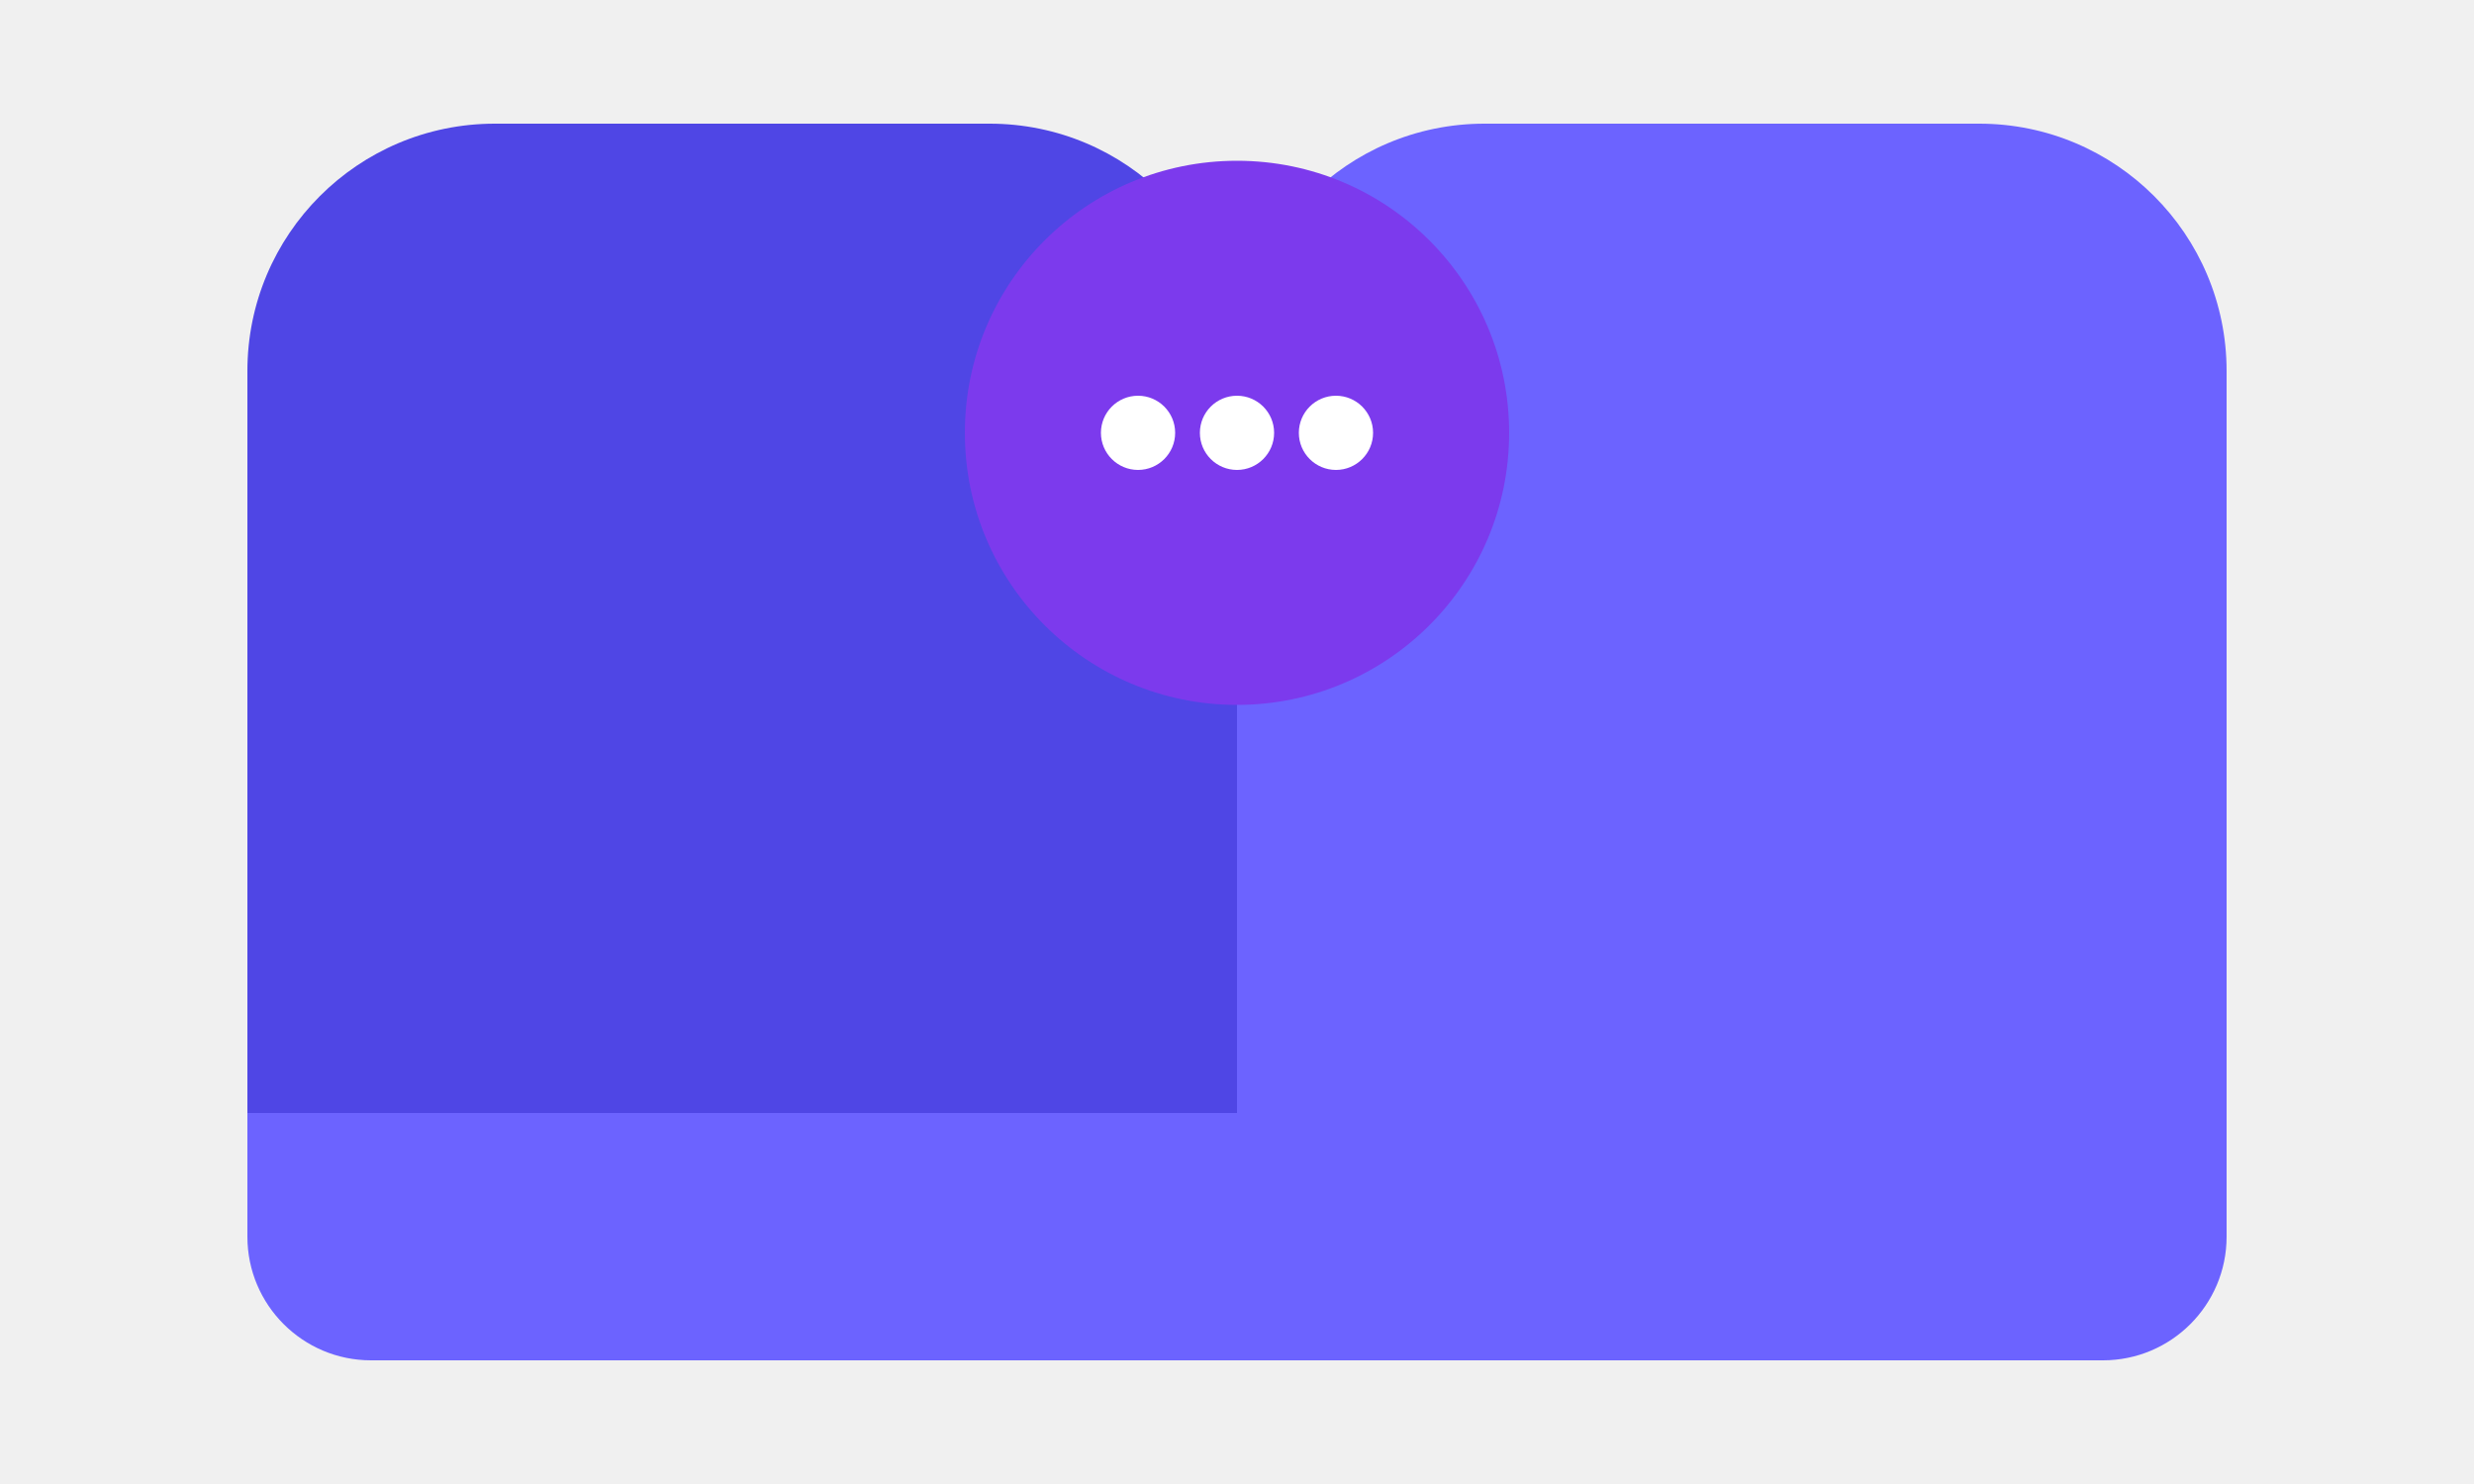
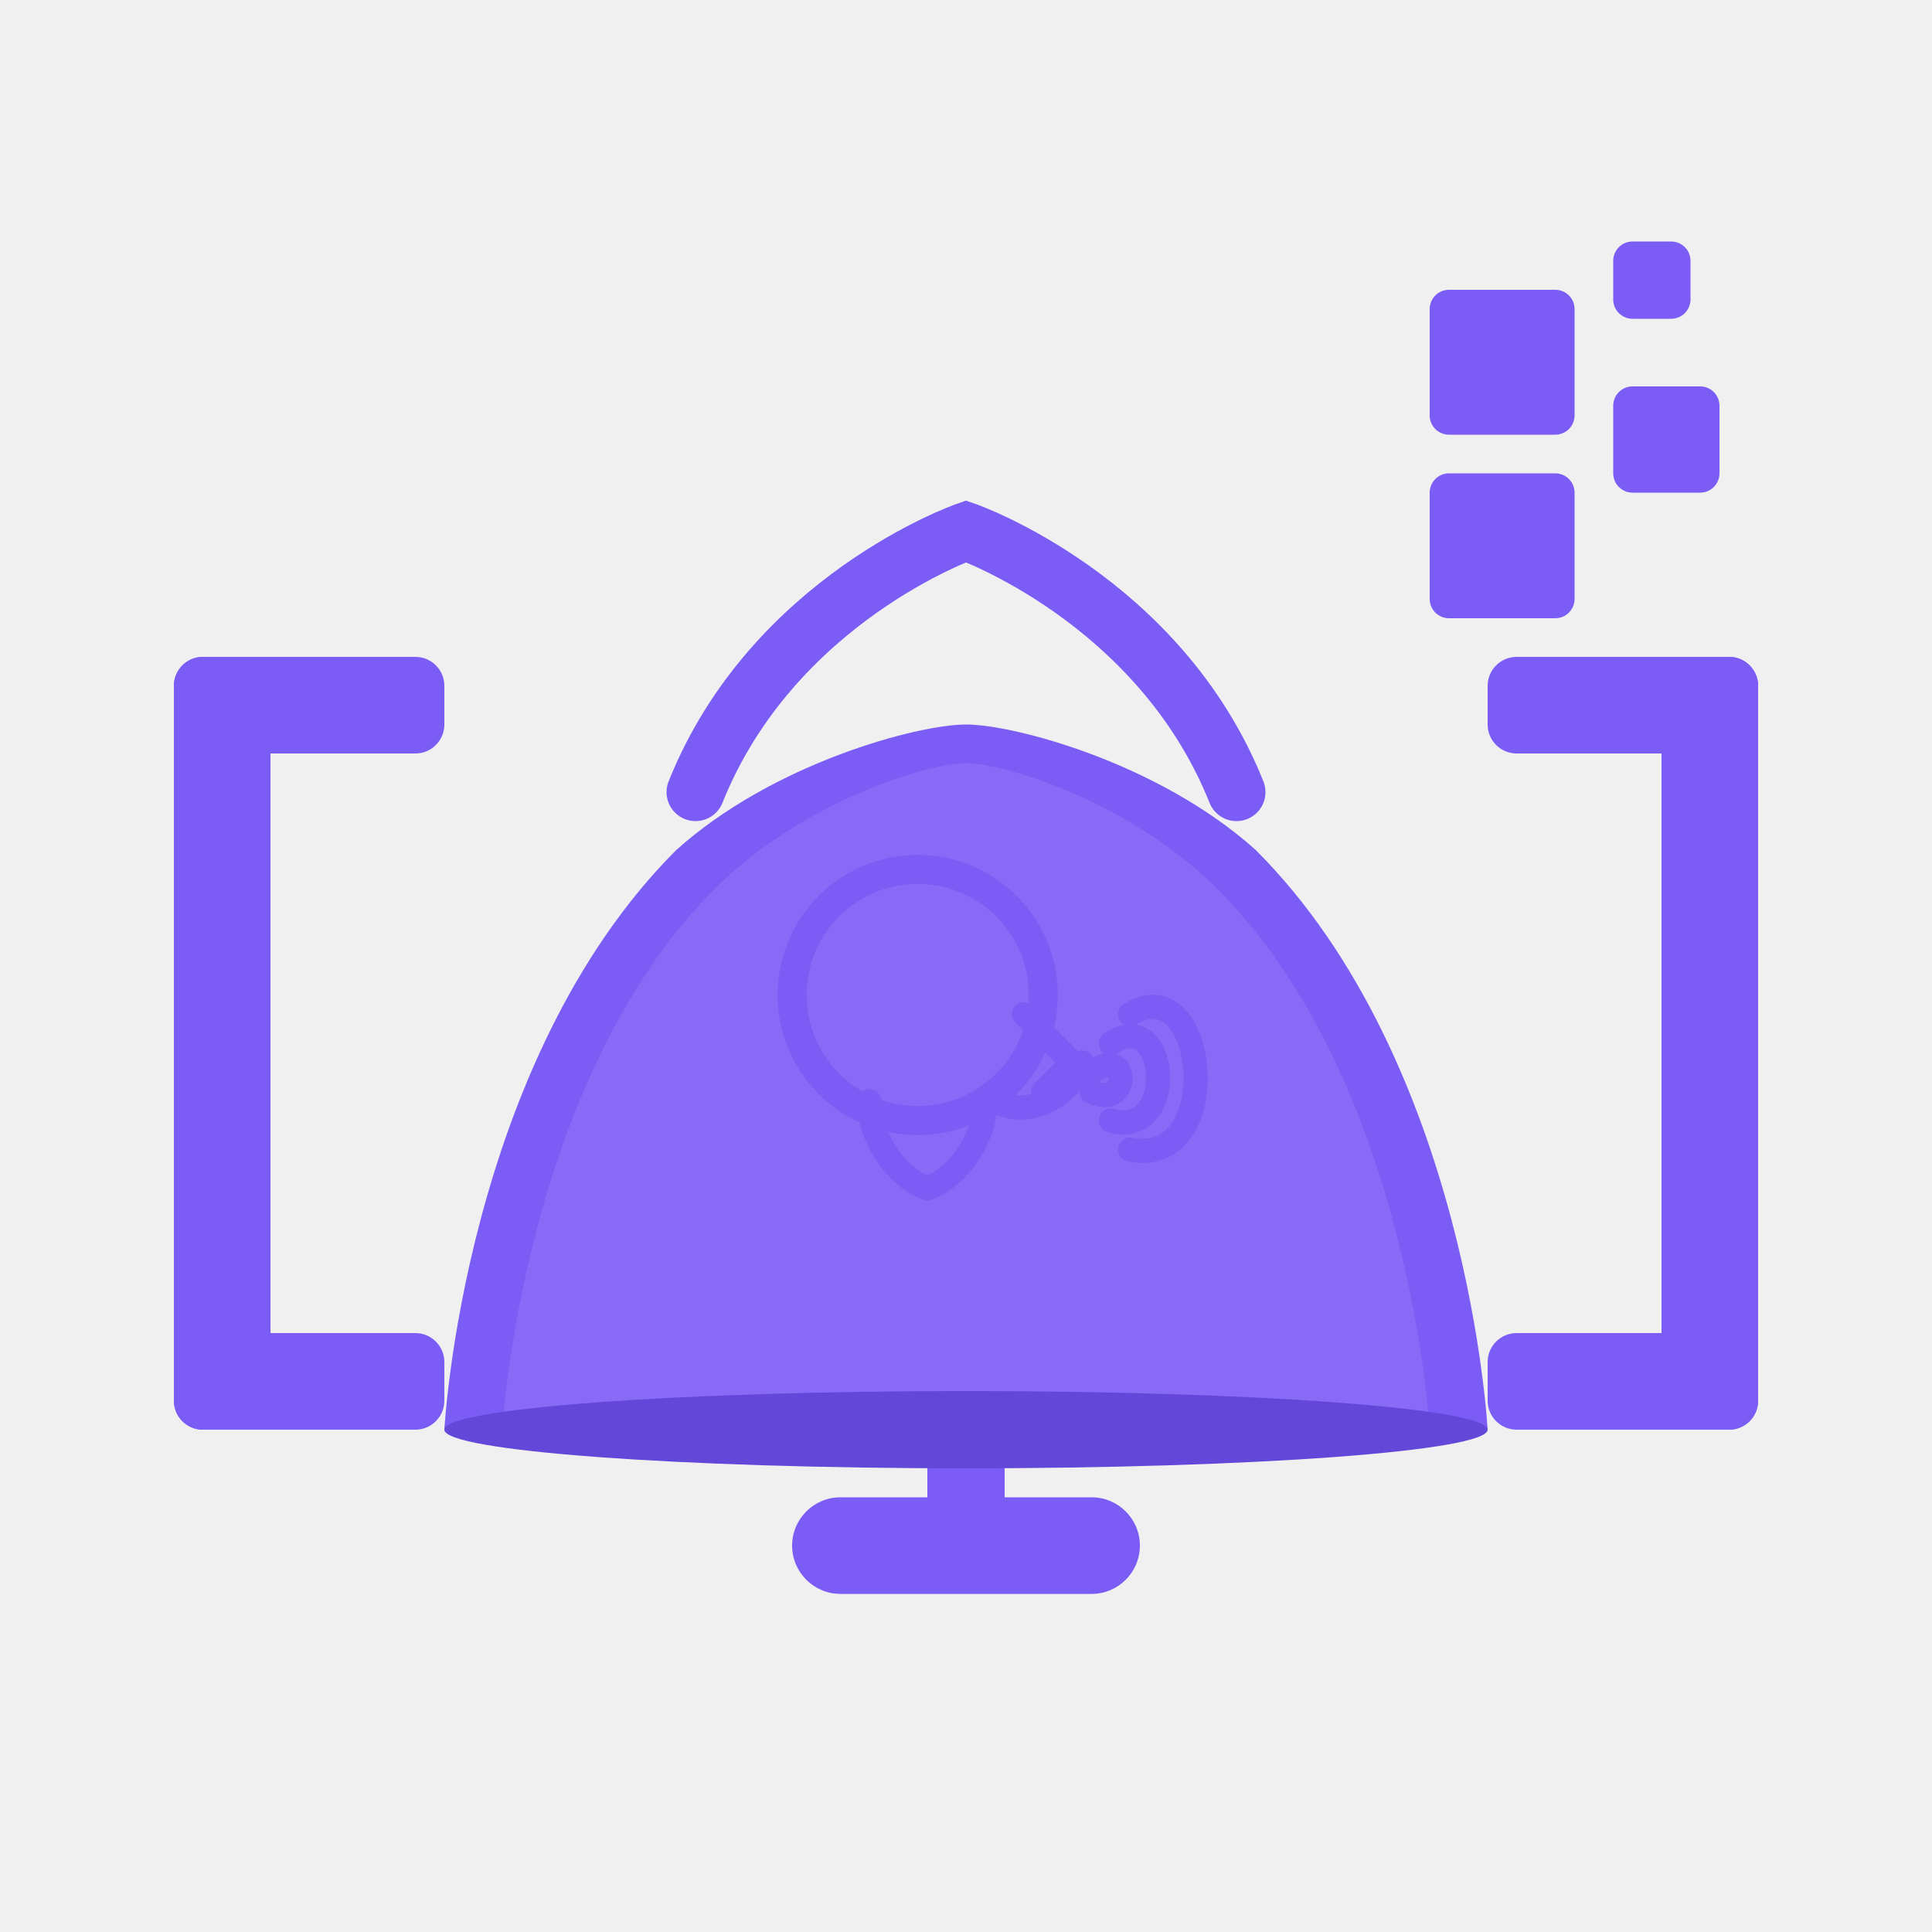
- <svg xmlns="http://www.w3.org/2000/svg" width="200" height="120" viewBox="0 0 200 120" fill="none">
-   <path d="M20 90C20 78.954 28.954 70 40 70H160C171.046 70 180 78.954 180 90V100C180 105.523 175.523 110 170 110H30C24.477 110 20 105.523 20 100V90Z" fill="#6c63ff" />
-   <path d="M20 30C20 18.954 28.954 10 40 10H80C91.046 10 100 18.954 100 30V90H20V30Z" fill="#4f46e5" />
-   <path d="M100 30C100 18.954 108.954 10 120 10H160C171.046 10 180 18.954 180 30V90H100V30Z" fill="#6c63ff" />
-   <circle cx="100" cy="35" r="22" fill="#7c3aed" />
-   <path d="M110 45L105 50V40L110 45Z" fill="#7c3aed" />
-   <circle cx="92" cy="35" r="3" fill="white" />
-   <circle cx="100" cy="35" r="3" fill="white" />
-   <circle cx="108" cy="35" r="3" fill="white" />
+ <svg xmlns="http://www.w3.org/2000/svg" viewBox="0 0 200 200" fill="none">
+   <rect x="18" y="68" width="10" height="80" rx="3" fill="#7B5CF5" />
+   <rect x="18" y="68" width="28" height="10" rx="3" fill="#7B5CF5" />
+   <rect x="18" y="138" width="28" height="10" rx="3" fill="#7B5CF5" />
+   <rect x="172" y="68" width="10" height="80" rx="3" fill="#7B5CF5" />
+   <rect x="154" y="68" width="28" height="10" rx="3" fill="#7B5CF5" />
+   <rect x="154" y="138" width="28" height="10" rx="3" fill="#7B5CF5" />
+   <rect x="82" y="155" width="36" height="10" rx="5" fill="#7B5CF5" />
+   <rect x="96" y="148" width="8" height="12" rx="3" fill="#7B5CF5" />
+   <path d="M46 148 C46 148 48 110 70 88 C80 79 95 75 100 75 L100 148 Z" fill="#7B5CF5" />
+   <path d="M52 148 C52 148 54 112 74 92 C83 83 96 79 100 79 L100 148 Z" fill="#9B7FF8" opacity="0.4" />
+   <path d="M154 148 C154 148 152 110 130 88 C120 79 105 75 100 75 L100 148 Z" fill="#7B5CF5" />
+   <path d="M148 148 C148 148 146 112 126 92 C117 83 104 79 100 79 L100 148 Z" fill="#9B7FF8" opacity="0.4" />
+   <ellipse cx="100" cy="148" rx="54" ry="4" fill="#6347D9" />
+   <path d="M72 82 C80 62 100 55 100 55 C100 55 120 62 128 82" stroke="#7B5CF5" stroke-width="6" fill="none" stroke-linecap="round" />
+   <circle cx="95" cy="103" r="13" fill="none" stroke="#7B5CF5" stroke-width="3" />
+   <path d="M106 105 L111 110 L108 113" fill="none" stroke="#7B5CF5" stroke-width="2.5" stroke-linecap="round" stroke-linejoin="round" />
+   <path d="M103 114 C107 116 111 113 112 110" fill="none" stroke="#7B5CF5" stroke-width="2.5" stroke-linecap="round" />
+   <path d="M90 114 C90 118 93 122 96 123 C99 122 102 118 102 114" fill="none" stroke="#7B5CF5" stroke-width="2.5" stroke-linecap="round" />
+   <path d="M113 111 C117 108 117 115 113 113" fill="none" stroke="#7B5CF5" stroke-width="2.5" stroke-linecap="round" />
+   <path d="M115 108 C121 104 122 118 115 116" fill="none" stroke="#7B5CF5" stroke-width="2.5" stroke-linecap="round" />
+   <path d="M117 105 C125 100 127 121 117 119" fill="none" stroke="#7B5CF5" stroke-width="2.5" stroke-linecap="round" />
+   <rect x="148" y="30" width="15" height="15" rx="2" fill="#7B5CF5" />
+   <rect x="148" y="49" width="15" height="15" rx="2" fill="#7B5CF5" />
+   <rect x="167" y="40" width="11" height="11" rx="2" fill="#7B5CF5" />
+   <rect x="167" y="25" width="8" height="8" rx="2" fill="#7B5CF5" />
</svg>
